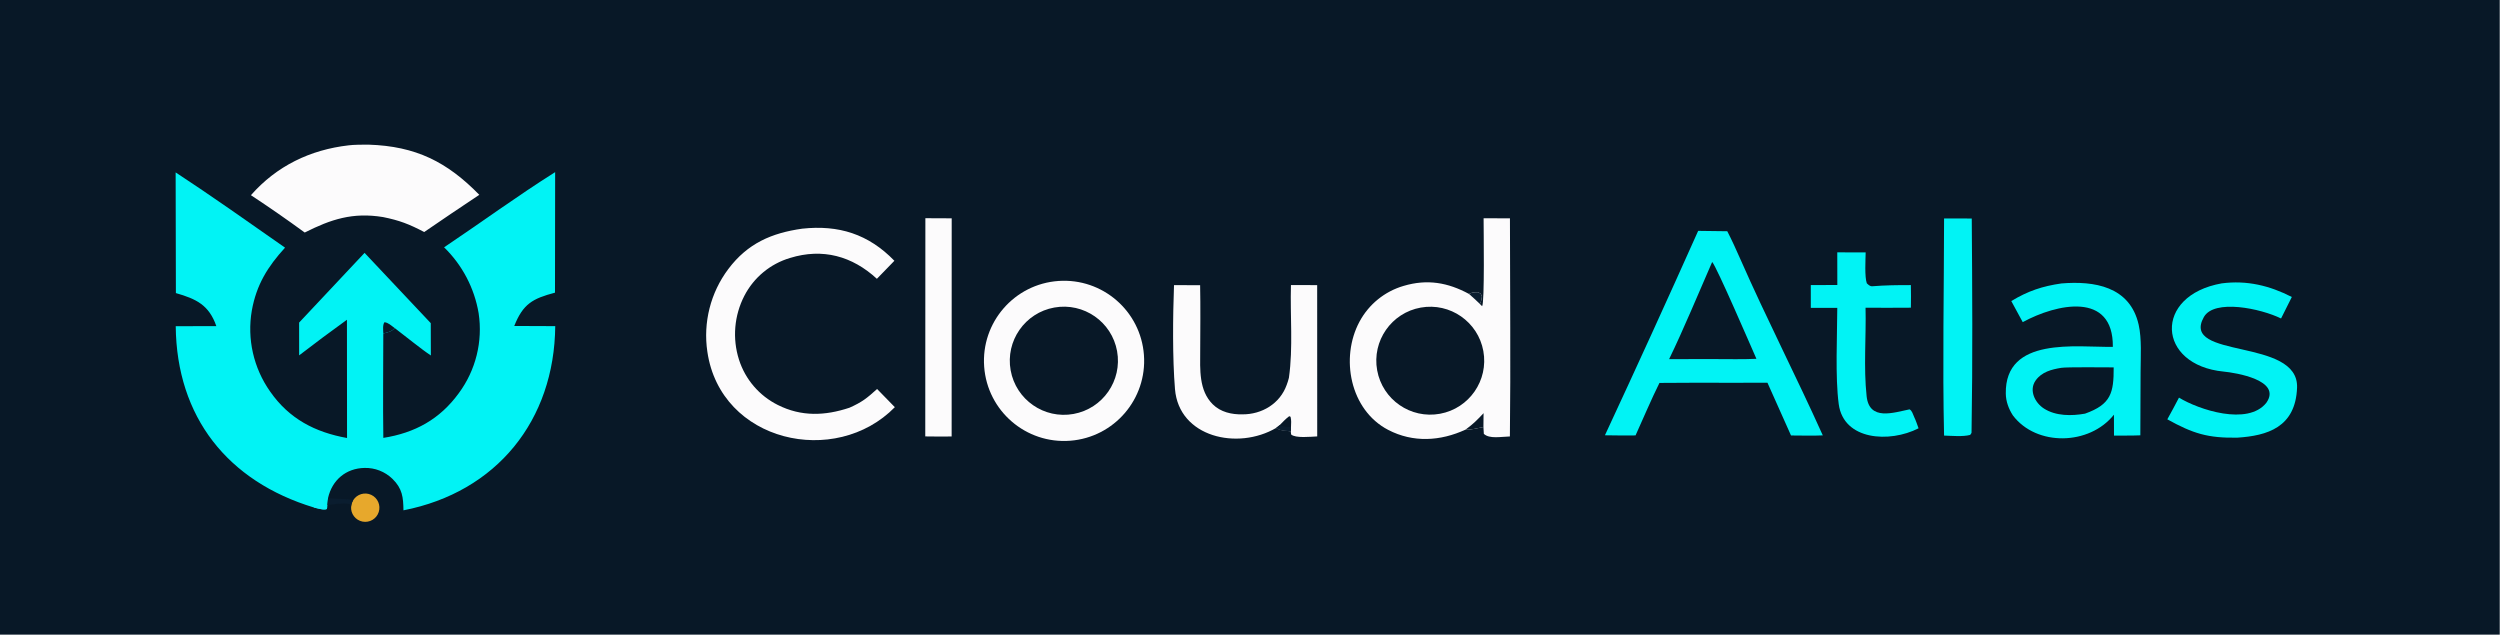
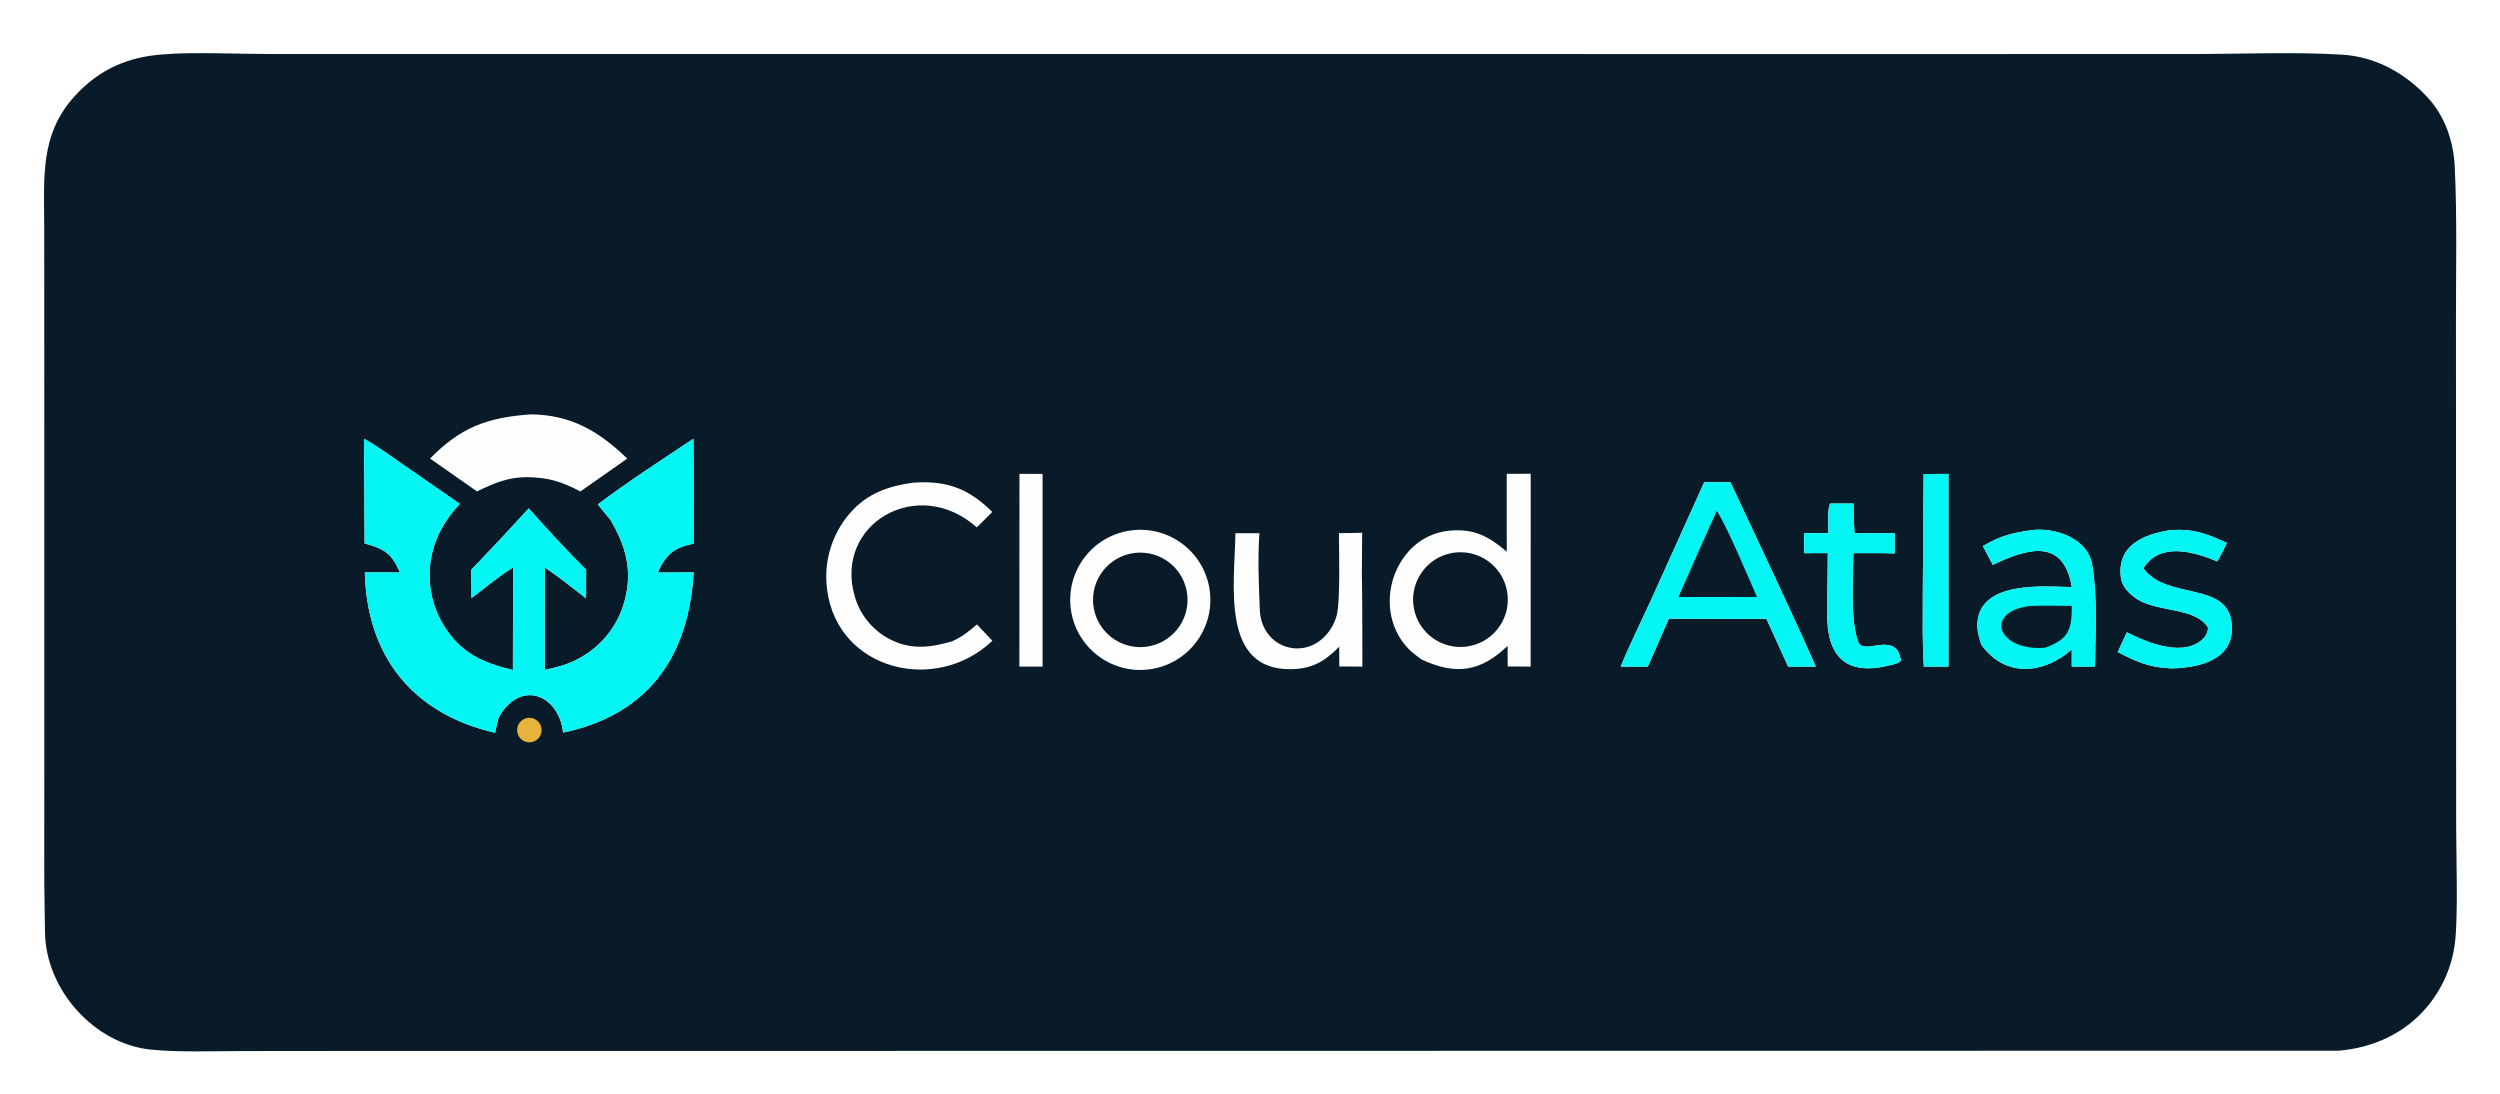
- <svg xmlns="http://www.w3.org/2000/svg" width="2528" height="642" viewBox="0 0 2528 642">
-   <clipPath id="cl_9">
-     <rect x="0" y="-0.001" width="2527.729" height="641.743" />
-   </clipPath>
-   <g clip-path="url(#cl_9)">
-     <path fill="#081827" transform="matrix(1.15421 0 0 1.15421 -215.838 -41.5527)" d="M0 0L2508 0L2508 627L0 627L0 0Z" />
-     <path fill="#01F3F5" transform="matrix(1.15421 0 0 1.15421 -215.838 -41.5527)" d="M576.068 252.678C608.036 231.243 641.116 207.074 673.364 186.805L673.227 292.401C653.641 297.594 645.256 302.19 637.54 321.584L673.449 321.727C672.705 404.326 622.138 467.126 540.473 483.101C540.288 471.775 539.612 464.028 530.724 455.424C524.203 449.147 515.444 445.737 506.396 445.953C490.123 446.25 477.984 456.532 474.407 472.279L473.861 478.468L473.635 480.57L473.291 481.96C470.851 483.15 464.978 481.307 462.003 480.618C386.521 457.717 341.735 401.458 340.954 321.785L376.53 321.712C370.125 303.208 358.896 297.865 341.093 292.78L340.875 187.045C372.645 207.84 405.56 231.152 436.73 252.97C421.549 269.605 411.701 285.394 407.626 308.027C403.342 332.893 409.121 358.441 423.688 379.043C440.352 402.991 463.097 414.685 491.038 419.736L490.958 316.13C476.841 326.318 462.881 336.722 449.085 347.34L449.06 318.61L506.4 257.536L564.39 319.1C564.339 328.542 564.369 337.984 564.479 347.425C556.948 342.556 540.642 329.365 532.841 323.436C529.86 326.679 527.052 327.044 522.812 328.169C522.807 358.362 522.393 389.524 522.835 419.634C550.523 415.253 572.316 403.325 588.937 380.477C603.819 360.368 610.078 335.159 606.333 310.424C602.636 288.449 592.035 268.223 576.068 252.678Z" />
-     <path fill="#081827" transform="matrix(1.15421 0 0 1.15421 -215.838 -41.5527)" d="M522.812 328.169C522.721 325.03 522.124 320.697 523.819 318.292C527.206 318.65 529.682 321.204 532.841 323.436C529.86 326.679 527.052 327.044 522.812 328.169Z" />
-     <path fill="#0CEEF7" transform="matrix(1.15421 0 0 1.15421 -215.838 -41.5527)" d="M462.003 480.618C463.885 477.948 465.672 474.849 468.498 473.334L469.981 473.925C470.5 475.971 471.032 479.086 472.381 480.537L473.635 480.57L473.291 481.96C470.851 483.15 464.978 481.307 462.003 480.618Z" />
-     <path fill="#FCFBFC" transform="matrix(1.15421 0 0 1.15421 -215.838 -41.5527)" d="M1486.78 227.223L1509.86 227.281C1509.87 290.567 1510.58 355.211 1509.81 418.38C1501.96 418.58 1491.92 420.719 1486.98 416.096C1486.83 414.105 1486.66 412.115 1486.63 410.119C1482.74 410.895 1474.49 412.902 1470.97 412.383C1449.03 422.503 1425.12 424.055 1403.14 412.597C1369.81 395.22 1360.95 349.556 1378.1 317.72C1386.25 302.583 1400.12 291.338 1416.62 286.496C1437.35 280.318 1455.4 283.474 1473.97 293.51C1477.04 291.962 1478.5 292.092 1481.87 292.021C1484.92 293.725 1484.09 292.739 1485.31 295.83C1484.89 298.575 1484.84 299.831 1483.5 302.254L1485.47 304.278C1487.77 301.774 1486.78 237.327 1486.78 227.223Z" />
-     <path fill="#081827" transform="matrix(1.15421 0 0 1.15421 -215.838 -41.5527)" d="M1486.75 397.976L1486.63 410.119C1482.74 410.895 1474.49 412.902 1470.97 412.383C1478.23 406.957 1480.61 404.467 1486.75 397.976Z" />
-     <path fill="#0A1D2F" transform="matrix(1.15421 0 0 1.15421 -215.838 -41.5527)" d="M1473.97 293.51C1477.04 291.962 1478.5 292.092 1481.87 292.021C1484.92 293.725 1484.09 292.739 1485.31 295.83C1484.89 298.575 1484.84 299.831 1483.5 302.254C1480.86 299.548 1476.86 296.128 1473.97 293.51Z" />
-     <path fill="#081827" transform="matrix(1.15421 0 0 1.15421 -215.838 -41.5527)" d="M1431.77 305.467C1457.42 300.908 1481.92 317.957 1486.56 343.591C1491.2 369.224 1474.23 393.779 1448.61 398.498C1422.87 403.238 1398.19 386.174 1393.53 360.428C1388.87 334.681 1406.01 310.047 1431.77 305.467Z" />
-     <path fill="#FCFBFC" transform="matrix(1.15421 0 0 1.15421 -215.838 -41.5527)" d="M1114.36 282.154C1152.92 279.481 1186.37 308.479 1189.2 347.019C1192.03 385.558 1163.17 419.133 1124.64 422.122C1085.89 425.128 1052.08 396.062 1049.23 357.299C1046.39 318.536 1075.59 284.842 1114.36 282.154Z" />
-     <path fill="#081827" transform="matrix(1.15421 0 0 1.15421 -215.838 -41.5527)" d="M1110.72 305.42C1136.45 300.821 1161.05 317.936 1165.68 343.664C1170.31 369.392 1153.23 394.009 1127.5 398.67C1101.74 403.34 1077.07 386.219 1072.43 360.447C1067.79 334.674 1084.94 310.027 1110.72 305.42Z" />
-     <path fill="#01F3F5" transform="matrix(1.15421 0 0 1.15421 -215.838 -41.5527)" d="M1674.76 238.261L1700.27 238.589C1704.32 246.434 1708.18 254.972 1711.75 263.086C1734.58 315.014 1760.72 365.769 1783.95 417.438C1775.62 417.865 1764.62 417.531 1756.1 417.517L1735.45 371.295L1705.25 371.361C1683.78 371.258 1662.31 371.296 1640.84 371.477C1633.83 385.54 1626.48 402.952 1619.89 417.481C1611.12 417.66 1601.88 417.433 1593.07 417.348C1620.74 357.856 1647.98 298.159 1674.76 238.261Z" />
-     <path fill="#081827" transform="matrix(1.15421 0 0 1.15421 -215.838 -41.5527)" d="M1687.03 265.508C1690.74 269.202 1721.19 339.966 1725.8 350.362C1714.06 350.885 1701.06 350.609 1689.22 350.593L1649.31 350.62C1662 324.568 1675.27 292.313 1687.03 265.508Z" />
-     <path fill="#01F3F5" transform="matrix(1.15421 0 0 1.15421 -215.838 -41.5527)" d="M1992.98 284.325C2021.52 281.978 2053.04 286.729 2060.67 320.466C2063.48 332.867 2062.42 348.715 2062.37 361.642L2062.15 417.388C2054.94 417.71 2046.39 417.56 2039.07 417.612L2039.02 399.302C2017.5 426.394 1971.05 427.195 1950.5 399.965C1946.77 394.223 1944.39 387.755 1944.27 380.896C1943.44 330.468 2006.38 340.35 2038.05 339.897C2038.61 291.051 1988.68 302.109 1959.11 318.228L1949.09 299.765C1963.67 290.931 1976.31 286.719 1992.98 284.325Z" />
-     <path fill="#081827" transform="matrix(1.15421 0 0 1.15421 -215.838 -41.5527)" d="M1992.88 358.256C1997.72 357.468 2032.12 357.863 2038.79 357.866C2038.9 380.218 2036.46 390.277 2013.71 398.388C2001.99 400.472 1988.17 400.607 1977.74 393.944C1969.8 388.874 1964.28 377.875 1970.48 369.237C1975.77 361.859 1984.35 359.632 1992.88 358.256Z" />
-     <path fill="#FCFBFC" transform="matrix(1.15421 0 0 1.15421 -215.838 -41.5527)" d="M492.376 163.34C495.817 162.816 506.199 162.611 509.911 162.73C551.386 164.061 578.666 177.825 606.923 206.682C590.744 217.416 574.652 228.282 558.651 239.28C545.401 232.342 536.985 229.073 522.511 226.159C495.985 221.857 477.084 228.057 453.972 239.72C438.533 228.428 422.817 217.52 406.837 207.007C429.324 181.416 458.78 167.199 492.376 163.34Z" />
-     <path fill="#FCFBFC" transform="matrix(1.15421 0 0 1.15421 -215.838 -41.5527)" d="M889.771 236.346C921.732 232.883 947.877 241.05 970.568 264.469C965.489 269.762 960.381 275.025 955.242 280.259C933.64 260.365 907.775 253.169 879.135 262.001C861.834 267.15 847.379 279.131 839.11 295.177C830.208 312.465 828.524 332.577 834.425 351.105C839.932 368.365 852.179 382.668 868.387 390.766C889.08 401.194 909.837 400.322 931.198 393.213C942.414 388.208 946.494 384.821 955.428 376.805L970.963 392.733C918.964 445.836 818.295 423.481 806.721 344.175C802.894 318.511 809.52 292.383 825.115 271.644C842.075 249.113 863.094 240.146 889.771 236.346Z" />
-     <path fill="#FCFBFC" transform="matrix(1.15421 0 0 1.15421 -215.838 -41.5527)" d="M1318 285.732L1340.97 285.79L1341.01 418.338C1335.41 418.576 1321.95 420.087 1318.15 416.637L1317.87 414.163C1314.23 412.814 1309.45 413.906 1305.07 410.88C1271.32 430.689 1219.87 419.09 1216.4 376.891C1214.16 349.703 1214.53 313.355 1215.55 285.782L1238.43 285.892C1238.8 305.13 1238.58 324.397 1238.5 343.609C1238.43 359.593 1237.21 378.062 1249.5 390.222C1256.42 397.071 1266.04 399.206 1275.44 399.014C1292.56 399.112 1308.33 389.692 1314.25 373.266C1314.96 371.291 1315.77 369.04 1316.22 366.953C1319.99 340.415 1317.2 312.614 1318 285.732Z" />
-     <path fill="#081827" transform="matrix(1.15421 0 0 1.15421 -215.838 -41.5527)" d="M1308.06 408.507C1310.77 405.759 1313.4 402.932 1316.48 400.617L1317.66 401.138C1318.43 404.405 1318.18 406.8 1318.04 410.105L1317.87 414.163C1314.23 412.814 1309.45 413.906 1305.07 410.88L1308.06 408.507Z" />
-     <path fill="#0A1D2F" transform="matrix(1.15421 0 0 1.15421 -215.838 -41.5527)" d="M1308.06 408.507C1312.38 410.065 1313.49 410.057 1318.04 410.105L1317.87 414.163C1314.23 412.814 1309.45 413.906 1305.07 410.88L1308.06 408.507Z" />
-     <path fill="#01F3F5" transform="matrix(1.15421 0 0 1.15421 -215.838 -41.5527)" d="M2133.41 284.263C2155.46 281.377 2175.4 286.21 2194.87 296.185L2185.43 315.029C2167.67 306.255 2126.85 297.69 2117.81 313.748C2096.76 351.145 2201.1 331.43 2199.45 375.655C2198.15 410.462 2173.29 417.725 2147.19 419.437C2121.39 419.882 2108.4 415.911 2085.78 403.366C2089.23 397.338 2092.7 390.53 2096 384.357C2113.28 394.937 2156.16 409.179 2172.45 388.999C2186.69 369.021 2145.35 362.54 2135.17 361.552C2076.56 355.869 2073.34 294.938 2133.41 284.263Z" />
-     <path fill="#01F3F5" transform="matrix(1.15421 0 0 1.15421 -215.838 -41.5527)" d="M1796.63 257.087C1804.87 257.017 1813.24 257.114 1821.5 257.132C1821.39 263.808 1820.49 278.433 1822.51 284.198C1823.84 285.447 1825.32 286.947 1827.29 286.788C1838.6 285.88 1849.77 285.743 1861.1 285.774C1861.35 292.112 1861.16 299.172 1861.12 305.567C1847.88 305.673 1834.64 305.684 1821.4 305.6C1822.01 331.255 1819.59 357.719 1822.35 383.18C1824.71 404.991 1845.92 397.477 1859.96 394.632C1862.15 395.812 1862.8 398.648 1864.01 401.346C1865.48 404.39 1866.68 408.023 1867.84 411.23C1842.46 424.245 1802.13 421.797 1797.9 390.019C1794.74 366.232 1796.57 330.396 1796.64 305.721L1773.44 305.733C1773.37 299.119 1773.43 292.373 1773.43 285.748L1796.68 285.696L1796.63 257.087Z" />
-     <path fill="#01F3F5" transform="matrix(1.15421 0 0 1.15421 -215.838 -41.5527)" d="M1890.2 227.411C1898.29 227.367 1906.37 227.373 1914.45 227.431C1914.9 287.597 1915.31 352.263 1914.29 412.248C1914.2 415.459 1914.71 414.901 1913.04 417.036C1906.57 418.749 1897.21 417.819 1890.19 417.613C1888.79 356.472 1890.13 288.947 1890.2 227.411Z" />
-     <path fill="#FCFBFC" transform="matrix(1.15421 0 0 1.15421 -215.838 -41.5527)" d="M997.72 227.171L1020.78 227.275L1020.73 418.403C1013.2 418.563 1005.2 418.395 997.627 418.347L997.72 227.171Z" />
-     <path fill="#E7A82C" transform="matrix(1.15421 0 0 1.15421 -215.838 -41.5527)" d="M496.442 474.239C499.754 468.904 506.528 466.883 512.222 469.53C517.916 472.177 520.737 478.659 518.793 484.629C516.849 490.6 510.753 494.179 504.592 492.966C498.431 491.754 494.145 486.131 494.609 479.869C494.757 477.872 495.386 475.941 496.442 474.239Z" />
-     <path fill="#0A1D2F" transform="matrix(1.15421 0 0 1.15421 -215.838 -41.5527)" d="M474.407 472.279C477.615 473.175 492.83 472.883 496.442 474.239C495.386 475.941 494.757 477.872 494.609 479.869C494.408 479.075 493.672 478.161 493.184 477.453C486.715 476.552 480.338 477.66 473.861 478.468L474.407 472.279Z" />
-   </g>
+ <svg xmlns="http://www.w3.org/2000/svg" width="1433" height="627" viewBox="0 0 1433 627">
+   <path fill="#091A29" transform="scale(0.933036 0.933036)" d="M101.574 33.317C116.665 31.914 149.283 33.177 165.964 33.188L300.916 33.194L731.009 33.186L1209.27 33.204L1353.59 33.154C1381.99 33.029 1410.48 31.885 1438.84 33.574C1459.41 34.799 1477.76 45.005 1491.54 60.047C1502 71.4 1507.27 86.795 1508.02 102.134C1509.54 133.106 1508.78 164.531 1508.79 195.566L1508.85 373.99L1508.92 508.231C1508.96 525.88 1510.14 562.991 1508.2 579.019C1506.44 593.603 1500.47 607.356 1491 618.586C1477.2 635.02 1457.89 643.641 1436.78 645.5L537.858 645.611L239.041 645.612L148.377 645.703C130.56 645.731 110.092 646.531 92.795 644.827C57.792 641.379 28.078 607.819 27.653 572.837C27.494 559.723 27.175 547.225 27.181 534.243L27.215 474.329L27.225 288.324L27.179 162.844C27.175 155.028 27.177 147.061 27.17 139.348C27.144 109.713 24.249 82.592 46.036 58.887C61.31 42.269 79.081 34.653 101.574 33.317ZM223.99 333.85C232.54 336.278 238.502 338.104 243.171 346.517C244.113 348.193 244.962 349.918 245.717 351.686L224.111 351.617C225.434 403.47 253.664 438.544 304.209 450.202C304.718 447.445 305.607 441.953 306.93 439.734C320.059 417.71 343.223 426.515 345.956 450.081C398.056 439.039 423.158 403.629 426.111 351.634L404.123 351.744C409.06 340.612 413.927 336.374 426.09 334.011C426.058 312.635 426.243 290.886 425.975 269.544C406.515 282.498 385.822 295.879 367.236 309.867L375.137 319.552C384.471 335.49 388.639 350.251 383.833 368.733C380.008 383.448 370.446 396.017 357.285 403.63C349.488 408.172 343.316 409.616 334.635 411.578L334.647 348.519C343.388 354.522 351.673 361.083 360.045 367.585L360.053 349.978C347.929 337.795 336.186 325.239 324.84 312.329C313.214 325.08 301.42 337.678 289.461 350.118L289.674 367.428C296.254 362.361 308.556 352.471 315.22 348.596L315.086 411.629C296.435 407.131 283.093 401.303 272.49 384.075C264.324 370.616 261.856 354.459 265.632 339.176C268.461 327.637 274.434 318.165 282.484 309.539L246.81 284.827C240.61 280.527 230.035 272.885 223.634 269.584L223.99 333.85ZM1224.25 347.006C1245.06 337.084 1267.69 329.932 1272.79 360.716C1255.58 360.222 1216.17 356.629 1214.77 382.981C1214.56 386.974 1215.85 392.739 1217.46 396.394C1232.04 416.46 1255.51 414.179 1272.75 399.01L1272.74 409.509L1287.03 409.511C1287.21 389.392 1288.74 366.247 1285.21 346.468C1282.39 330.691 1262.26 323.686 1247.72 325.752C1235.75 327.469 1228.69 329.29 1218.14 335.485L1224.25 347.006ZM1316.75 349.12C1326.84 332.846 1347.53 338.81 1362.23 344.903C1364.53 340.826 1366.04 337.793 1367.98 333.527C1355.36 327.657 1347.13 324.678 1333.12 325.705C1317.79 328.202 1300.6 334.424 1302.89 354.447C1303.49 359.651 1306.9 363.627 1310.81 366.551C1322.96 376.577 1347.49 372.271 1356.23 385.12C1356.98 386.22 1355.52 390.103 1354.63 391.142C1342.88 404.942 1318.71 394.656 1306.61 388.446L1300.98 400.566C1312.58 406.608 1320.62 410.146 1334.09 410.624C1351.49 410.135 1372.77 405.408 1371.03 383.55C1368.88 356.627 1331.18 369.096 1316.75 349.12ZM1108.3 327.498L1108.42 339.843L1122.89 339.807C1122.7 351.273 1122.7 364.91 1122.51 376.283C1122.07 403.851 1134.39 415.634 1161.75 408.515C1163.82 407.976 1166.4 407.492 1167.9 405.801C1167.36 403.623 1167.1 402.575 1166.23 400.474C1160.02 390.058 1144.44 402.747 1141.4 393.907C1136.54 379.771 1138.49 355.049 1138.6 339.829C1146.67 339.855 1156.07 339.667 1164.03 340.01L1164.02 327.52L1139.3 327.666C1139.01 321.829 1138.52 315.116 1138.72 309.347L1124.38 309.357C1122.48 312.3 1123.21 323.555 1123.29 327.636L1108.3 327.498ZM1181.75 291.179L1181.23 367.218C1181.23 380.454 1180.95 396.391 1181.88 409.512L1197.03 409.511L1197.03 291.173L1181.75 291.179ZM1025.26 380.087L1064.62 380.224L1085.17 380.159L1098.51 409.513L1115.49 409.513C1098.88 371.854 1080.47 333.616 1063.05 296.238L1046.98 296.226L1014.32 368.545C1008.64 380.976 1000.64 397.116 995.659 409.509L1012.34 409.502L1025.26 380.087Z" />
+   <path fill="#00F6F2" fill-opacity="0.988" transform="scale(0.933036 0.933036)" d="M223.634 269.584C230.035 272.885 240.61 280.527 246.81 284.827L282.484 309.539C274.434 318.165 268.461 327.637 265.632 339.176C261.856 354.459 264.324 370.616 272.49 384.075C283.093 401.303 296.435 407.131 315.086 411.629L315.22 348.596C308.556 352.471 296.254 362.361 289.674 367.428L289.461 350.118C301.42 337.678 313.214 325.08 324.84 312.329C336.186 325.239 347.929 337.795 360.053 349.978L360.045 367.585C351.673 361.083 343.388 354.522 334.647 348.519L334.635 411.578C343.316 409.616 349.488 408.172 357.285 403.63C370.446 396.017 380.008 383.448 383.833 368.733C388.639 350.251 384.471 335.49 375.137 319.552L367.236 309.867C385.822 295.879 406.515 282.498 425.975 269.544C426.243 290.886 426.058 312.635 426.09 334.011C413.927 336.374 409.06 340.612 404.123 351.744L426.111 351.634C423.158 403.629 398.056 439.039 345.956 450.081C343.223 426.515 320.059 417.71 306.93 439.734C305.607 441.953 304.718 447.445 304.209 450.202C253.664 438.544 225.434 403.47 224.111 351.617L245.717 351.686C244.962 349.918 244.113 348.193 243.171 346.517C238.502 338.104 232.54 336.278 223.99 333.85L223.634 269.584Z" />
+   <path fill="#FEFEFE" transform="scale(0.933036 0.933036)" d="M925.644 291.082L940.365 291.044L940.349 409.51L926.252 409.419L926.154 396.779C909.608 412.795 894.242 414.923 873.369 405.167C871.622 403.934 869.916 402.643 868.256 401.296C860.097 394.627 854.977 384.301 853.978 373.86C852.79 361.583 856.545 349.339 864.411 339.839C871.097 331.723 880.818 326.702 891.306 325.947C906 324.759 914.931 329.827 925.653 338.888L925.644 291.082Z" />
+   <path fill="#091A29" transform="scale(0.933036 0.933036)" d="M894.721 339.373C910.604 338.005 924.63 349.672 926.177 365.539C927.724 381.405 916.215 395.562 900.367 397.287C889.956 398.421 879.739 393.871 873.615 385.375C867.491 376.879 866.406 365.747 870.773 356.229C875.141 346.71 884.287 340.272 894.721 339.373Z" />
+   <path fill="#FEFEFE" transform="scale(0.933036 0.933036)" d="M694.81 325.86C718.395 322.702 740.069 339.277 743.199 362.866C746.329 386.455 729.727 408.109 706.134 411.21C682.582 414.306 660.974 397.739 657.849 374.19C654.725 350.642 671.266 329.013 694.81 325.86Z" />
+   <path fill="#091A29" transform="scale(0.933036 0.933036)" d="M694.547 340.104C710.309 336.791 725.755 346.94 728.968 362.722C732.182 378.504 721.935 393.886 706.133 397C690.472 400.086 675.257 389.95 672.072 374.309C668.887 358.667 678.926 343.388 694.547 340.104Z" />
+   <path fill="#00F6F2" fill-opacity="0.988" transform="scale(0.933036 0.933036)" d="M1046.98 296.226L1063.05 296.238C1080.47 333.616 1098.88 371.854 1115.49 409.513L1098.51 409.513L1085.17 380.159L1064.62 380.224L1025.26 380.087L1012.34 409.502L995.659 409.509C1000.64 397.116 1008.64 380.976 1014.32 368.545L1046.98 296.226Z" />
+   <path fill="#091A29" transform="scale(0.933036 0.933036)" d="M1054.6 314.007C1059.58 320.091 1075.51 357.952 1079.35 366.758L1056.38 366.731L1031.17 366.745C1038.88 349.119 1046.68 331.54 1054.6 314.007Z" />
+   <path fill="#00F6F2" fill-opacity="0.988" transform="scale(0.933036 0.933036)" d="M1247.72 325.752C1262.26 323.686 1282.39 330.691 1285.21 346.468C1288.74 366.247 1287.21 389.392 1287.03 409.511L1272.74 409.509L1272.75 399.01C1255.51 414.179 1232.04 416.46 1217.46 396.394C1215.85 392.739 1214.56 386.974 1214.77 382.981C1216.17 356.629 1255.58 360.222 1272.79 360.716C1267.69 329.932 1245.06 337.084 1224.25 347.006L1218.14 335.485C1228.69 329.29 1235.75 327.469 1247.72 325.752Z" />
+   <path fill="#091A29" transform="scale(0.933036 0.933036)" d="M1247.39 372.266C1255.17 371.918 1264.85 372.192 1272.77 372.215C1272.8 386.835 1270.9 392.669 1256.48 397.881C1227.22 400.449 1218.21 375.576 1247.39 372.266Z" />
+   <path fill="#FEFEFE" transform="scale(0.933036 0.933036)" d="M325.905 254.561C350.761 254.762 367.945 264.894 385.351 281.737L356.548 301.916C344.902 295.836 337.186 293.404 324.122 293.128C312.151 293.04 303.517 296.866 293.019 301.883L264.186 281.7C283.142 262.419 299.14 256.538 325.905 254.561Z" />
+   <path fill="#FEFEFE" transform="scale(0.933036 0.933036)" d="M561.271 296.502C563.055 296.373 564.844 296.297 566.633 296.273C584.917 296.141 596.819 301.914 609.601 314.497L600.101 324.001C563.768 291.664 512.176 321.899 525.119 366.416C528.279 377.428 535.712 386.718 545.762 392.217C559.091 399.476 571.15 397.985 585.044 393.944C591.221 391.144 595.088 388 600.155 383.615L609.664 393.629C575.344 426.446 515.025 412.194 508.2 362.797C505.942 347.056 510.054 331.066 519.624 318.367C530.569 303.997 543.967 298.833 561.271 296.502Z" />
+   <path fill="#FEFEFE" transform="scale(0.933036 0.933036)" d="M822.539 327.542C827.215 327.55 832.136 327.379 836.833 327.292L836.636 352.014C837.046 370.96 836.821 390.483 836.965 409.513L822.773 409.414L822.729 397.313L822.522 397.522C813.611 406.401 806.259 410.856 793.193 411.092C749.725 411.875 758.484 358.628 758.982 327.546L773.697 327.563C772.631 343.969 773.308 358.467 773.956 374.646C774.856 397.136 799.278 405.82 813.817 391.009C817.292 387.432 819.809 383.036 821.135 378.227C823.537 369.493 822.585 338.352 822.539 327.542Z" />
+   <path fill="#00F6F2" fill-opacity="0.988" transform="scale(0.933036 0.933036)" d="M1333.12 325.705C1347.13 324.678 1355.36 327.657 1367.98 333.527C1366.04 337.793 1364.53 340.826 1362.23 344.903C1347.53 338.81 1326.84 332.846 1316.75 349.12C1331.18 369.096 1368.88 356.627 1371.03 383.55C1372.77 405.408 1351.49 410.135 1334.09 410.624C1320.62 410.146 1312.58 406.608 1300.98 400.566L1306.61 388.446C1318.71 394.656 1342.88 404.942 1354.63 391.142C1355.52 390.103 1356.98 386.22 1356.23 385.12C1347.49 372.271 1322.96 376.577 1310.81 366.551C1306.9 363.627 1303.49 359.651 1302.89 354.447C1300.6 334.424 1317.79 328.202 1333.12 325.705Z" />
+   <path fill="#00F6F2" fill-opacity="0.988" transform="scale(0.933036 0.933036)" d="M1124.38 309.357L1138.72 309.347C1138.52 315.116 1139.01 321.829 1139.3 327.666L1164.02 327.52L1164.03 340.01C1156.07 339.667 1146.67 339.855 1138.6 339.829C1138.49 355.049 1136.54 379.771 1141.4 393.907C1144.44 402.747 1160.02 390.058 1166.23 400.474C1167.1 402.575 1167.36 403.623 1167.9 405.801C1166.4 407.492 1163.82 407.976 1161.75 408.515C1134.39 415.634 1122.07 403.851 1122.51 376.283C1122.7 364.91 1122.7 351.273 1122.89 339.807L1108.42 339.843L1108.3 327.498L1123.29 327.636C1123.21 323.555 1122.48 312.3 1124.38 309.357Z" />
+   <path fill="#00F6F2" fill-opacity="0.988" transform="scale(0.933036 0.933036)" d="M1181.75 291.179L1197.03 291.173L1197.03 409.511L1181.88 409.512C1180.95 396.391 1181.23 380.454 1181.23 367.218L1181.75 291.179Z" />
+   <path fill="#FEFEFE" transform="scale(0.933036 0.933036)" d="M626.297 291.114L640.5 291.139L640.506 409.497L626.237 409.52L626.297 291.114Z" />
+   <path fill="#E8B33C" transform="scale(0.933036 0.933036)" d="M322.939 441.326C326.888 440.075 331.107 442.244 332.389 446.183C333.67 450.123 331.534 454.358 327.604 455.67C323.632 456.996 319.34 454.831 318.044 450.849C316.749 446.866 318.947 442.591 322.939 441.326Z" />
</svg>
